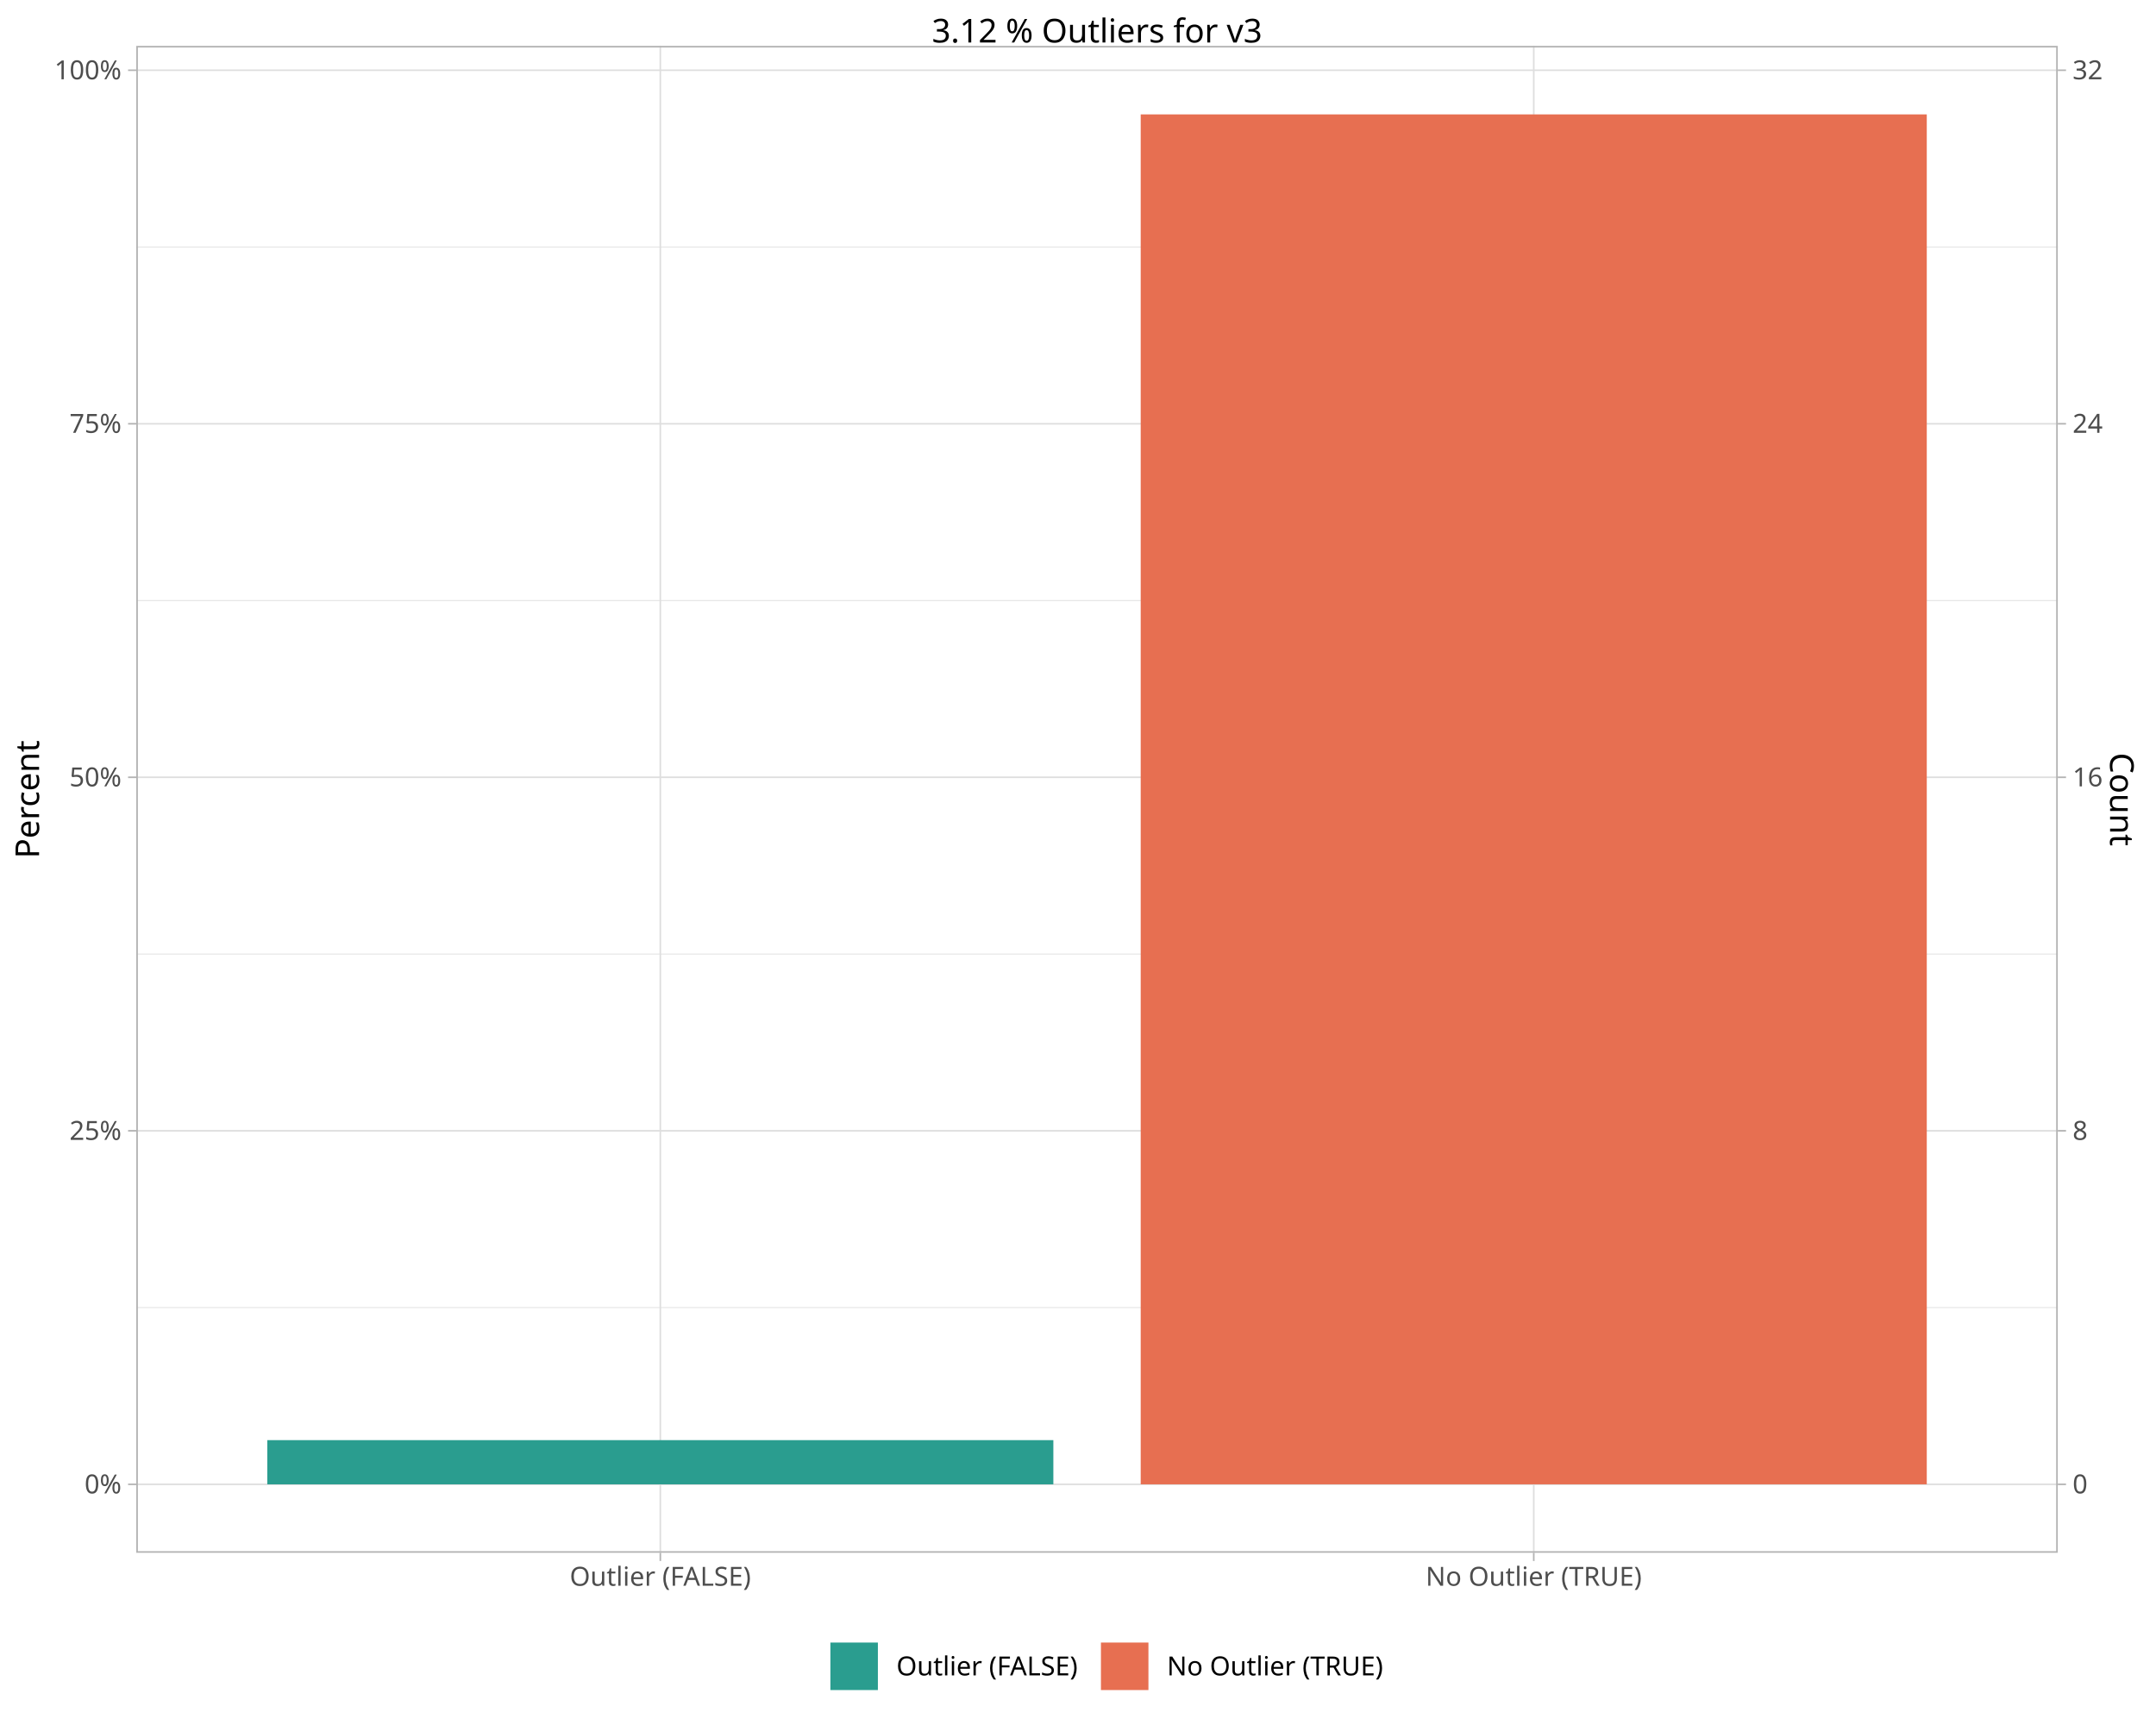
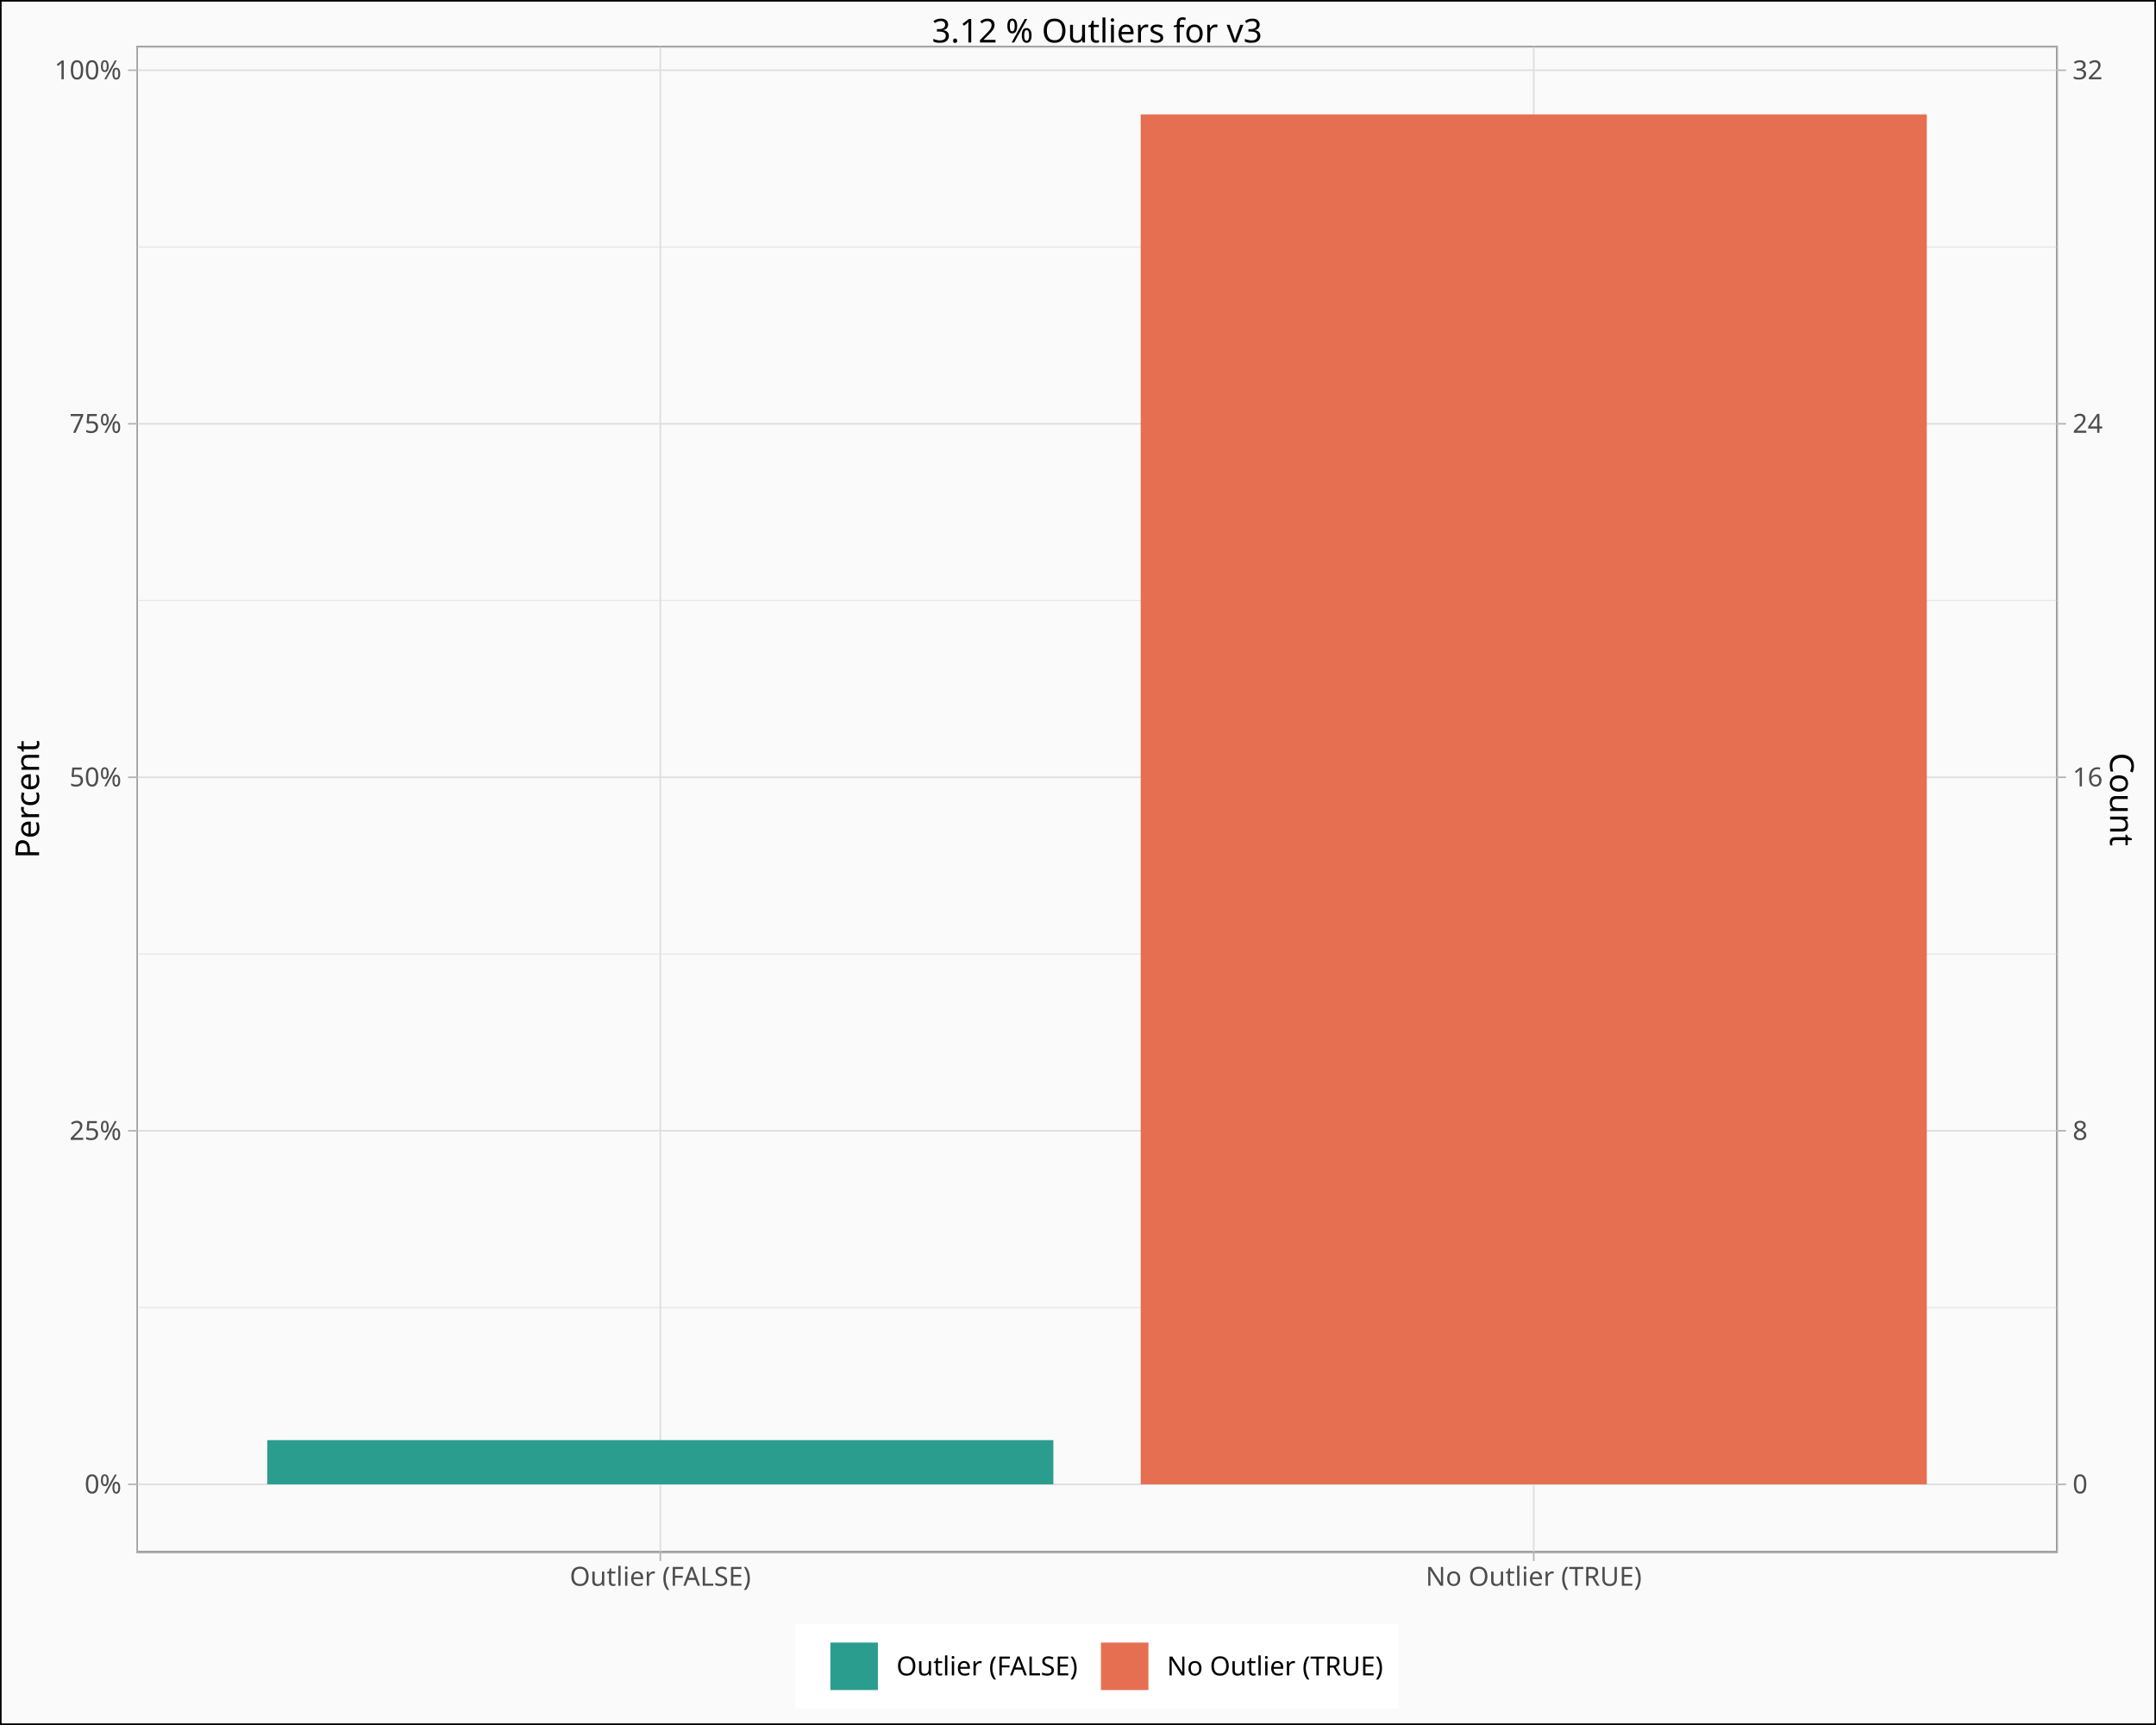
<svg xmlns="http://www.w3.org/2000/svg" class="svglite" data-engine-version="2.0" width="720.00pt" height="576.00pt" viewBox="0 0 720.00 576.00">
  <defs>
    <style type="text/css">
    .svglite line, .svglite polyline, .svglite polygon, .svglite path, .svglite rect, .svglite circle {
      fill: none;
      stroke: #000000;
      stroke-linecap: round;
      stroke-linejoin: round;
      stroke-miterlimit: 10.00;
    }
  </style>
  </defs>
  <rect width="100%" height="100%" style="stroke: none; fill: #FFFFFF;" />
  <defs>
    <clipPath id="cpMC4wMHw3MjAuMDB8MC4wMHw1NzYuMDA=">
      <rect x="0.00" y="0.00" width="720.00" height="576.00" />
    </clipPath>
  </defs>
  <g clip-path="url(#cpMC4wMHw3MjAuMDB8MC4wMHw1NzYuMDA=)">
-     <rect x="0.00" y="0.00" width="720.00" height="576.00" style="stroke-width: 1.07; stroke: #FFFFFF; fill: #FFFFFF;" />
+     <rect x="0.00" y="0.00" width="720.00" height="576.00" style="stroke-width: 1.07; fill: #FAFAFA;" />
  </g>
  <defs>
    <clipPath id="cpNDUuNTF8Njg3LjIxfDE1LjMzfDUxOC41MQ==">
      <rect x="45.51" y="15.33" width="641.69" height="503.17" />
    </clipPath>
  </defs>
  <g clip-path="url(#cpNDUuNTF8Njg3LjIxfDE1LjMzfDUxOC41MQ==)">
-     <rect x="45.51" y="15.33" width="641.69" height="503.17" style="stroke-width: 1.07; stroke: none; fill: #FFFFFF;" />
+     <rect x="45.51" y="15.33" width="641.69" height="503.17" style="stroke-width: 1.07; fill: #FAFAFA;" />
    <polyline points="45.51,436.61 687.21,436.61 " style="stroke-width: 0.27; stroke: #DEDEDE; stroke-linecap: butt;" />
    <polyline points="45.51,318.57 687.21,318.57 " style="stroke-width: 0.27; stroke: #DEDEDE; stroke-linecap: butt;" />
    <polyline points="45.51,200.52 687.21,200.52 " style="stroke-width: 0.27; stroke: #DEDEDE; stroke-linecap: butt;" />
    <polyline points="45.51,82.47 687.21,82.47 " style="stroke-width: 0.27; stroke: #DEDEDE; stroke-linecap: butt;" />
    <polyline points="45.51,495.64 687.21,495.64 " style="stroke-width: 0.53; stroke: #DEDEDE; stroke-linecap: butt;" />
    <polyline points="45.51,377.59 687.21,377.59 " style="stroke-width: 0.53; stroke: #DEDEDE; stroke-linecap: butt;" />
    <polyline points="45.51,259.54 687.21,259.54 " style="stroke-width: 0.53; stroke: #DEDEDE; stroke-linecap: butt;" />
    <polyline points="45.51,141.50 687.21,141.50 " style="stroke-width: 0.53; stroke: #DEDEDE; stroke-linecap: butt;" />
    <polyline points="45.51,23.45 687.21,23.45 " style="stroke-width: 0.53; stroke: #DEDEDE; stroke-linecap: butt;" />
    <polyline points="220.52,518.51 220.52,15.33 " style="stroke-width: 0.53; stroke: #DEDEDE; stroke-linecap: butt;" />
    <polyline points="512.20,518.51 512.20,15.33 " style="stroke-width: 0.53; stroke: #DEDEDE; stroke-linecap: butt;" />
    <rect x="89.26" y="480.88" width="262.51" height="14.76" style="stroke-width: 1.07; stroke: none; stroke-linecap: butt; stroke-linejoin: miter; fill: #2A9D8F;" />
    <rect x="380.94" y="38.20" width="262.51" height="457.43" style="stroke-width: 1.07; stroke: none; stroke-linecap: butt; stroke-linejoin: miter; fill: #E76F51;" />
    <rect x="45.51" y="15.33" width="641.69" height="503.17" style="stroke-width: 1.07; stroke: #B3B3B3;" />
  </g>
  <g clip-path="url(#cpMC4wMHw3MjAuMDB8MC4wMHw1NzYuMDA=)">
    <text x="40.58" y="498.66" text-anchor="end" style="font-size: 8.80px; fill: #4D4D4D; font-family: sans;" textLength="12.72px" lengthAdjust="spacingAndGlyphs">0%</text>
    <text x="40.58" y="380.62" text-anchor="end" style="font-size: 8.80px; fill: #4D4D4D; font-family: sans;" textLength="17.61px" lengthAdjust="spacingAndGlyphs">25%</text>
    <text x="40.58" y="262.57" text-anchor="end" style="font-size: 8.80px; fill: #4D4D4D; font-family: sans;" textLength="17.61px" lengthAdjust="spacingAndGlyphs">50%</text>
    <text x="40.58" y="144.52" text-anchor="end" style="font-size: 8.80px; fill: #4D4D4D; font-family: sans;" textLength="17.61px" lengthAdjust="spacingAndGlyphs">75%</text>
    <text x="40.58" y="26.48" text-anchor="end" style="font-size: 8.80px; fill: #4D4D4D; font-family: sans;" textLength="22.51px" lengthAdjust="spacingAndGlyphs">100%</text>
    <polyline points="42.77,495.64 45.51,495.64 " style="stroke-width: 0.53; stroke: #B3B3B3; stroke-linecap: butt;" />
    <polyline points="42.77,377.59 45.51,377.59 " style="stroke-width: 0.53; stroke: #B3B3B3; stroke-linecap: butt;" />
    <polyline points="42.77,259.54 45.51,259.54 " style="stroke-width: 0.53; stroke: #B3B3B3; stroke-linecap: butt;" />
    <polyline points="42.77,141.50 45.51,141.50 " style="stroke-width: 0.53; stroke: #B3B3B3; stroke-linecap: butt;" />
    <polyline points="42.77,23.45 45.51,23.45 " style="stroke-width: 0.53; stroke: #B3B3B3; stroke-linecap: butt;" />
    <polyline points="687.21,495.64 689.95,495.64 " style="stroke-width: 0.53; stroke: #B3B3B3; stroke-linecap: butt;" />
    <polyline points="687.21,377.59 689.95,377.59 " style="stroke-width: 0.53; stroke: #B3B3B3; stroke-linecap: butt;" />
    <polyline points="687.21,259.54 689.95,259.54 " style="stroke-width: 0.53; stroke: #B3B3B3; stroke-linecap: butt;" />
    <polyline points="687.21,141.50 689.95,141.50 " style="stroke-width: 0.53; stroke: #B3B3B3; stroke-linecap: butt;" />
    <polyline points="687.21,23.45 689.95,23.45 " style="stroke-width: 0.53; stroke: #B3B3B3; stroke-linecap: butt;" />
    <text x="692.14" y="498.66" style="font-size: 8.80px; fill: #4D4D4D; font-family: sans;" textLength="4.89px" lengthAdjust="spacingAndGlyphs">0</text>
    <text x="692.14" y="380.62" style="font-size: 8.80px; fill: #4D4D4D; font-family: sans;" textLength="4.89px" lengthAdjust="spacingAndGlyphs">8</text>
    <text x="692.14" y="262.57" style="font-size: 8.80px; fill: #4D4D4D; font-family: sans;" textLength="9.79px" lengthAdjust="spacingAndGlyphs">16</text>
    <text x="692.14" y="144.52" style="font-size: 8.80px; fill: #4D4D4D; font-family: sans;" textLength="9.79px" lengthAdjust="spacingAndGlyphs">24</text>
    <text x="692.14" y="26.48" style="font-size: 8.80px; fill: #4D4D4D; font-family: sans;" textLength="9.79px" lengthAdjust="spacingAndGlyphs">32</text>
    <polyline points="220.52,521.25 220.52,518.51 " style="stroke-width: 0.53; stroke: #B3B3B3; stroke-linecap: butt;" />
    <polyline points="512.20,521.25 512.20,518.51 " style="stroke-width: 0.53; stroke: #B3B3B3; stroke-linecap: butt;" />
    <text x="220.52" y="529.50" text-anchor="middle" style="font-size: 8.80px; fill: #4D4D4D; font-family: sans;" textLength="62.11px" lengthAdjust="spacingAndGlyphs">Outlier (FALSE)</text>
    <text x="512.20" y="529.50" text-anchor="middle" style="font-size: 8.80px; fill: #4D4D4D; font-family: sans;" textLength="71.88px" lengthAdjust="spacingAndGlyphs">No Outlier (TRUE)</text>
    <text transform="translate(13.05,266.92) rotate(-90)" text-anchor="middle" style="font-size: 11.00px; font-family: sans;" textLength="37.92px" lengthAdjust="spacingAndGlyphs">Percent</text>
    <text transform="translate(704.67,266.92) rotate(90)" text-anchor="middle" style="font-size: 11.00px; font-family: sans;" textLength="29.36px" lengthAdjust="spacingAndGlyphs">Count</text>
    <rect x="265.65" y="542.28" width="201.43" height="28.24" style="stroke-width: 1.07; stroke: none; fill: #FFFFFF;" />
    <rect x="276.61" y="547.76" width="17.28" height="17.28" style="stroke-width: 1.07; stroke: none; fill: #FFFFFF;" />
    <rect x="277.31" y="548.47" width="15.86" height="15.86" style="stroke-width: 1.07; stroke: none; stroke-linecap: butt; stroke-linejoin: miter; fill: #2A9D8F;" />
    <rect x="366.95" y="547.76" width="17.28" height="17.28" style="stroke-width: 1.07; stroke: none; fill: #FFFFFF;" />
    <rect x="367.66" y="548.47" width="15.86" height="15.86" style="stroke-width: 1.07; stroke: none; stroke-linecap: butt; stroke-linejoin: miter; fill: #E76F51;" />
    <text x="299.36" y="559.43" style="font-size: 8.80px; font-family: sans;" textLength="62.11px" lengthAdjust="spacingAndGlyphs">Outlier (FALSE)</text>
    <text x="389.71" y="559.43" style="font-size: 8.80px; font-family: sans;" textLength="71.88px" lengthAdjust="spacingAndGlyphs">No Outlier (TRUE)</text>
    <text x="366.36" y="14.19" text-anchor="middle" style="font-size: 11.00px; font-family: sans;" textLength="105.78px" lengthAdjust="spacingAndGlyphs">3.12 % Outliers for v3</text>
  </g>
</svg>
